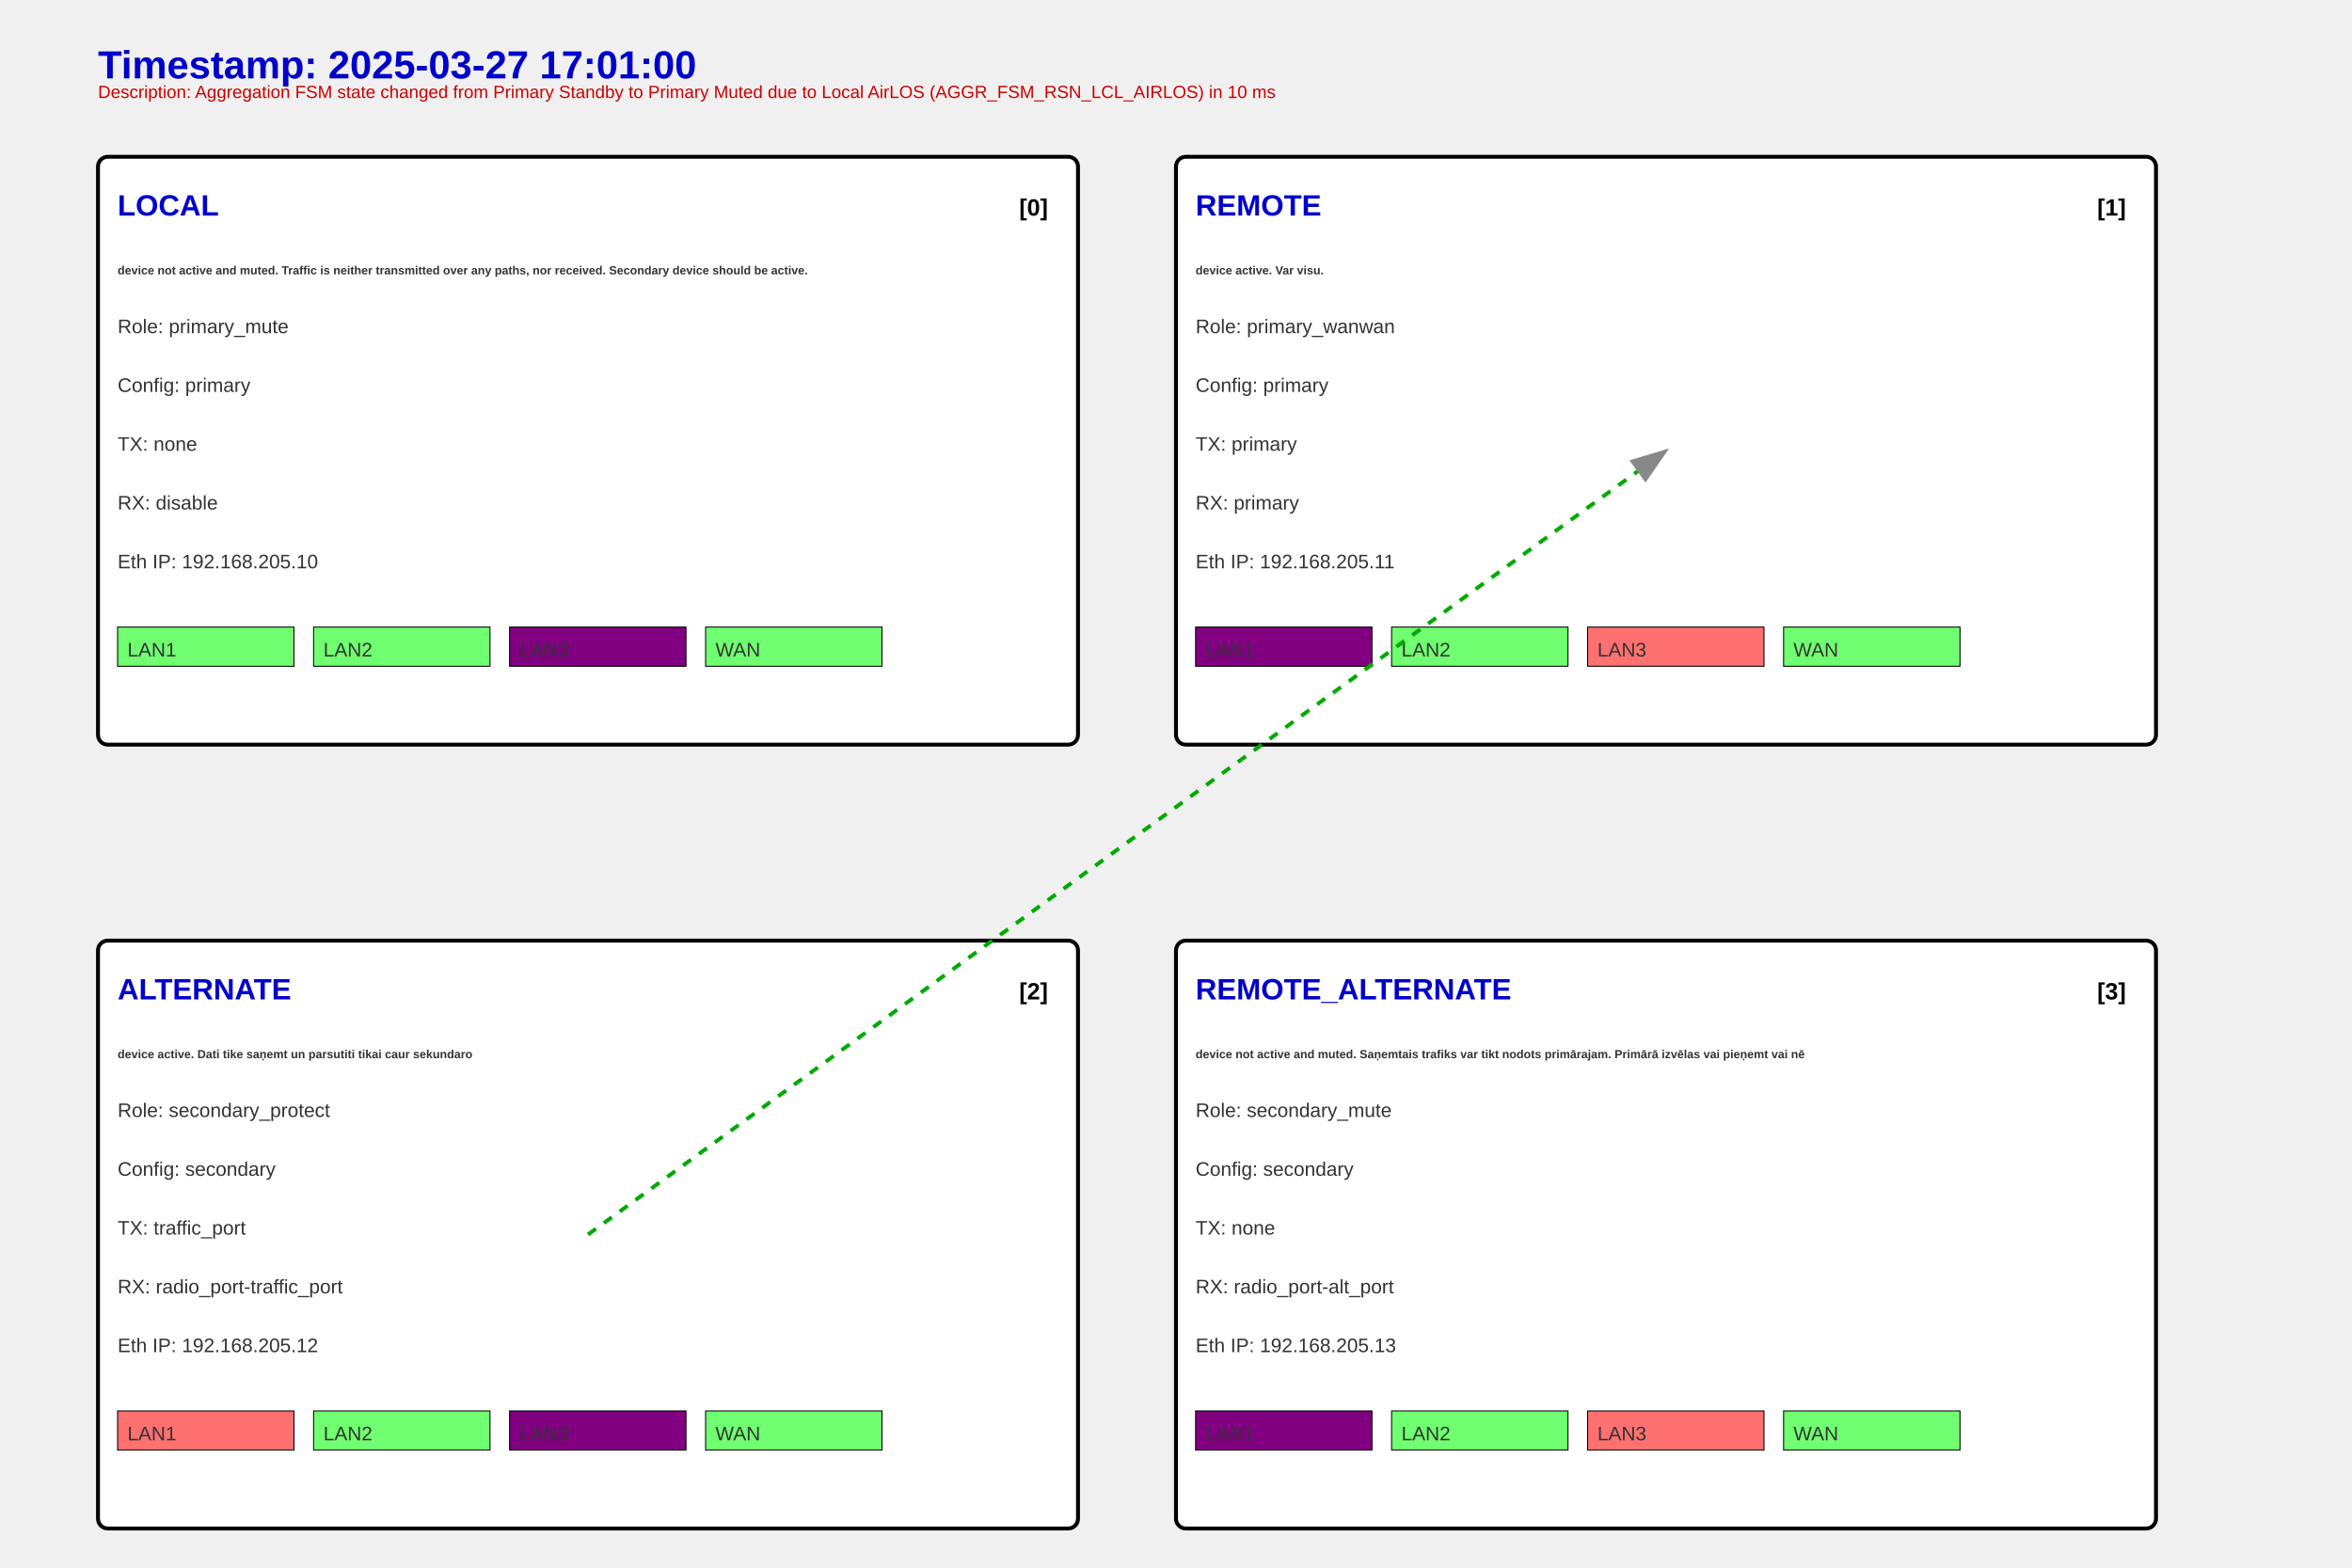
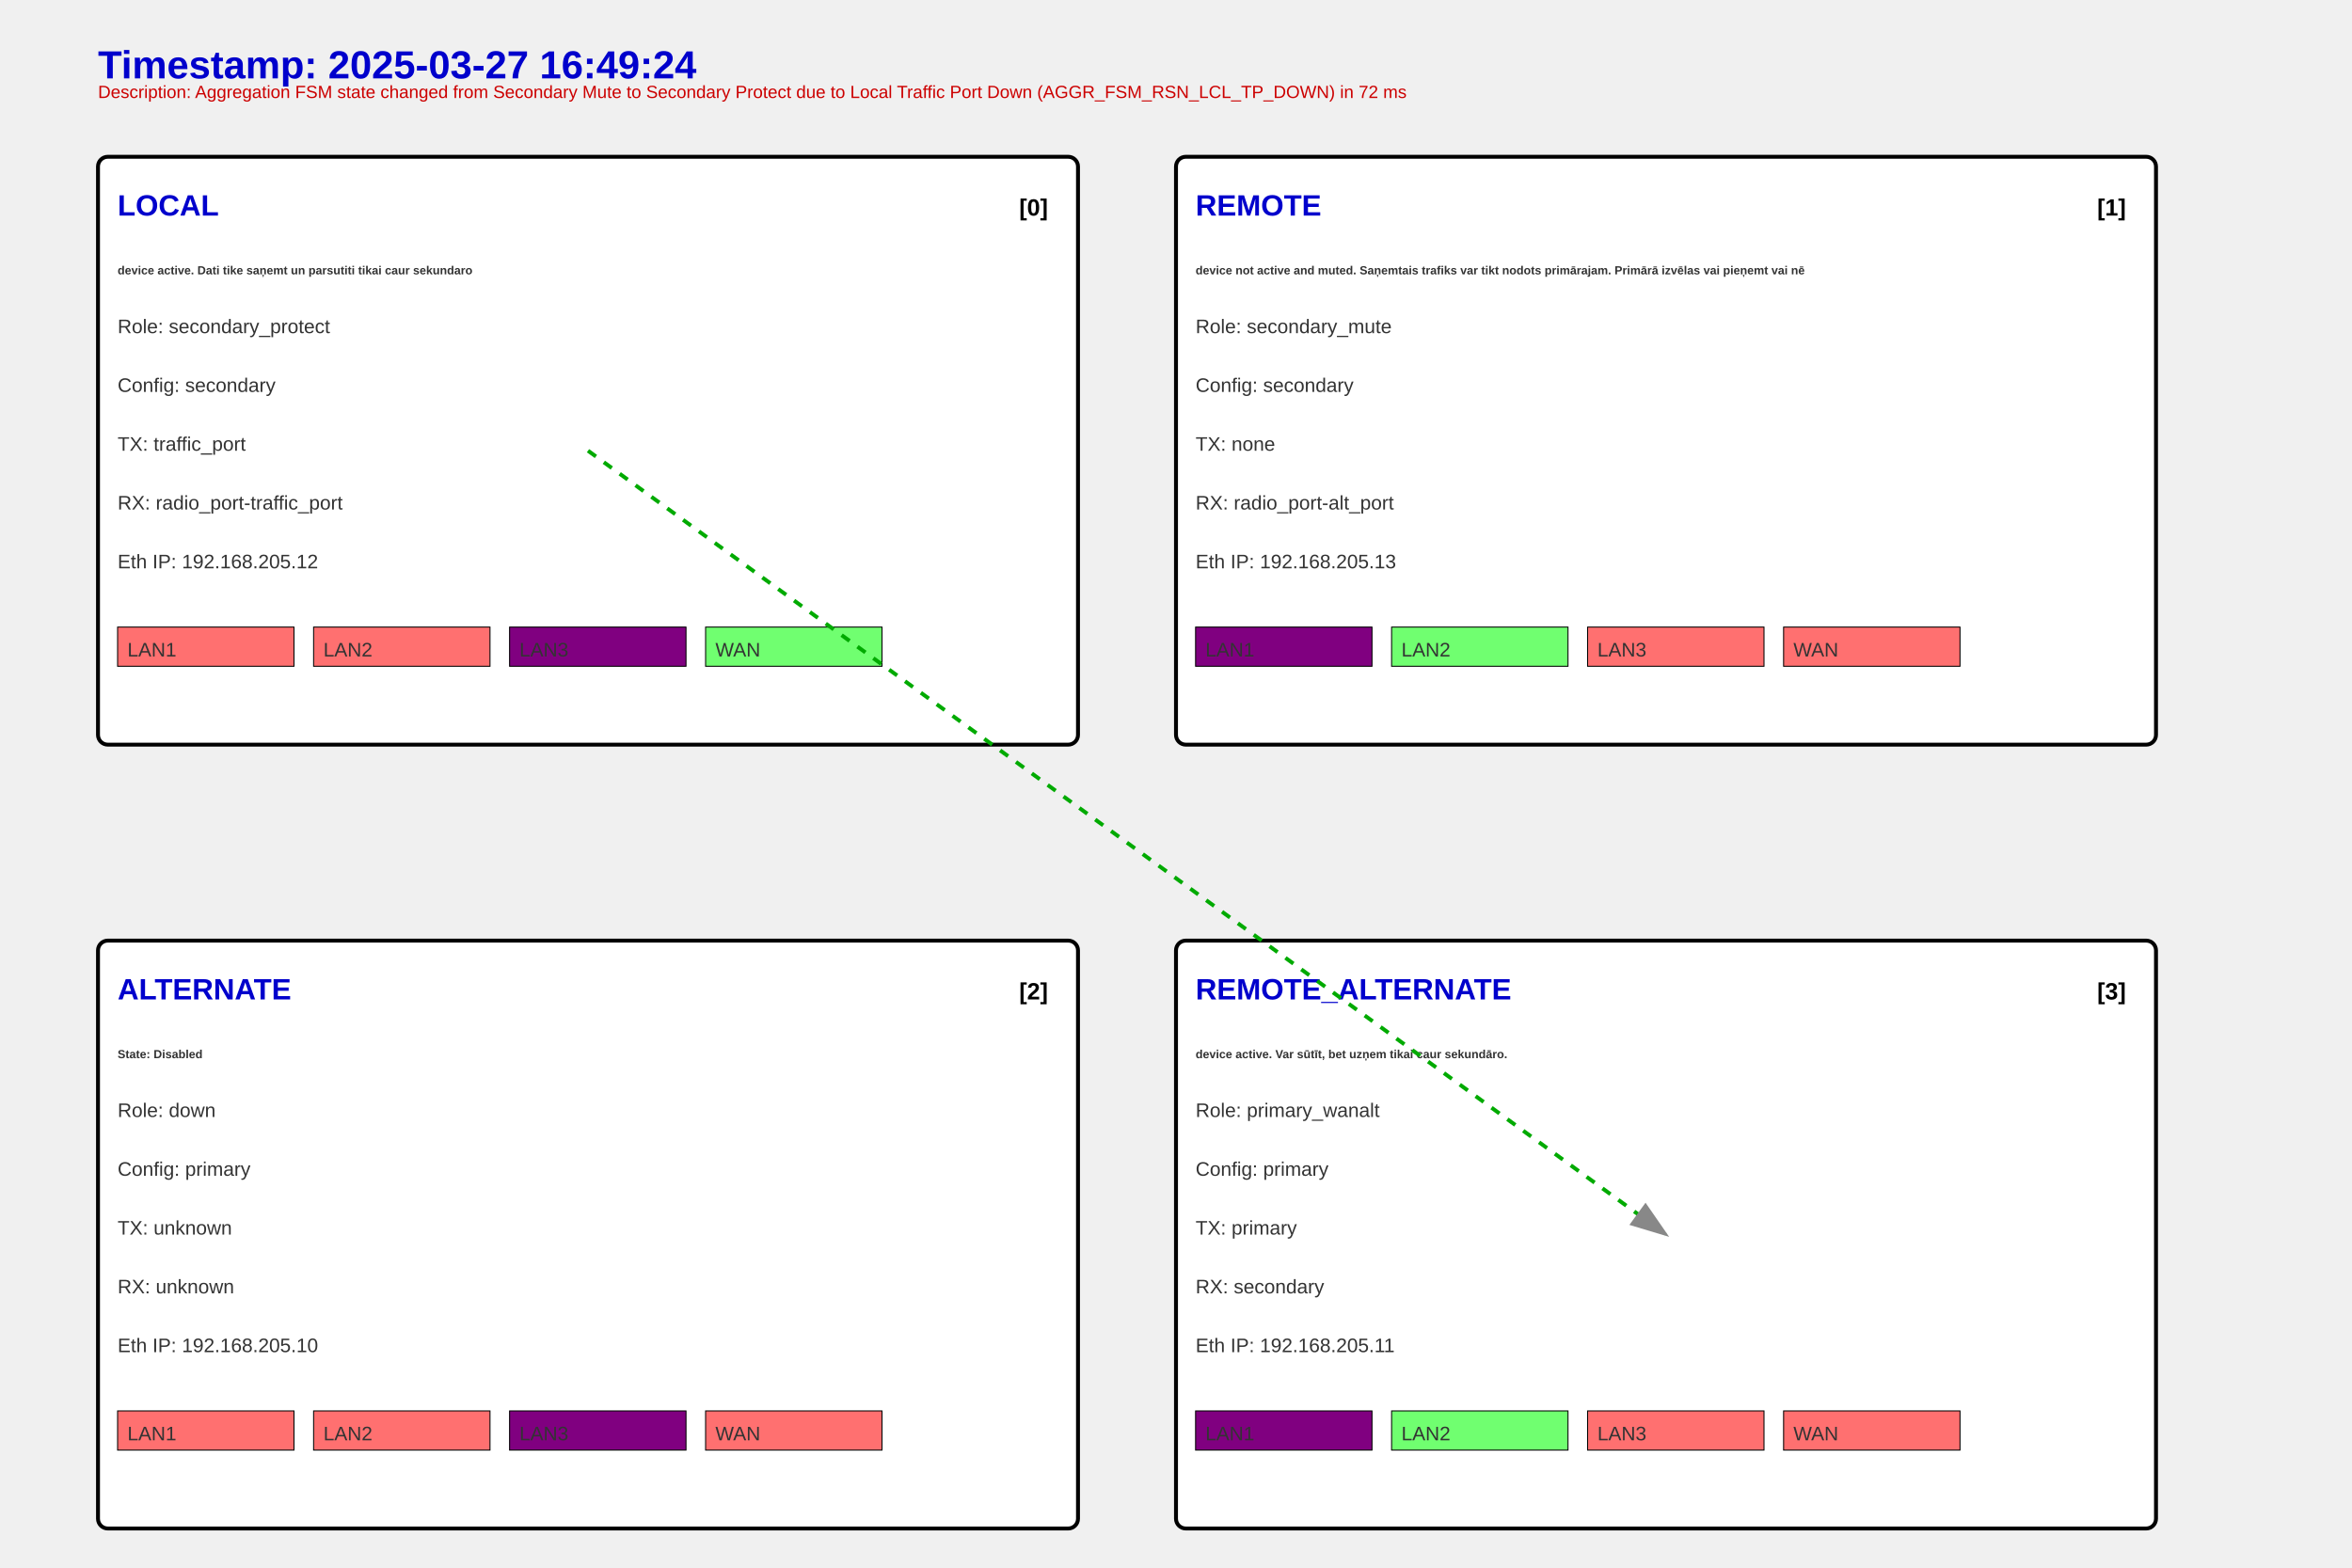
<svg xmlns="http://www.w3.org/2000/svg" width="1200" height="800">
  <style>
  .node { fill: #ffffff; stroke: #000000; stroke-width: 2; }
  .label { font: 10px Arial; fill: #333333; }
  .labela { font: 6px Arial; fill: #333333; font-weight: bold;}
  .error { font: 9px Arial; fill: #cc0000; }
  .timestamp { font: 20px Arial; font-weight: bold; fill: #0000cc; }
  .section-label { font: 15px Arial; font-weight: bold; fill: #0000cc; }
  .box-index { font: 12px Arial; font-weight: bold; fill: #000000; }
  .connection-line { stroke: #888888; stroke-width: 2; }
  .diagonal-line { stroke: #aa0000; stroke-width: 3; }
  .sender-receiver-line { stroke: #00aa00; stroke-width: 2; stroke-dasharray: 5,5; }</style>
  <defs>
    <marker id="arrowhead" markerWidth="10" markerHeight="7" refX="9" refY="3.5" orient="auto">
      <polygon points="0 0, 10 3.5, 0 7" fill="#888888" />
    </marker>
  </defs>
-   <text class="timestamp" x="50" y="40">Timestamp: 2025-03-27 17:01:00</text>
-   <text class="error" x="50" y="50">Description: Aggregation FSM state changed from Primary Standby to Primary Muted due to Local AirLOS (AGGR_FSM_RSN_LCL_AIRLOS) in 10 ms</text>
+   <text class="timestamp" x="50" y="40">Timestamp: 2025-03-27 16:49:24</text>
+   <text class="error" x="50" y="50">Description: Aggregation FSM state changed from Secondary Mute to Secondary Protect due to Local Traffic Port Down (AGGR_FSM_RSN_LCL_TP_DOWN) in 72 ms</text>
  <rect class="node" x="50" y="80" width="500" height="300" rx="5" ry="5" data-entry="0" data-section="0" />
  <text class="section-label" x="60" y="110">LOCAL</text>
  <text class="box-index" x="520" y="110">[0]</text>
-   <text class="labela" x="60" y="140">device not active and muted. Traffic is neither transmitted over any paths, nor received. Secondary device should be active.</text>
-   <text class="label" x="60" y="170">Role: primary_mute</text>
-   <text class="label" x="60" y="200">Config: primary</text>
-   <text class="label" x="60" y="230">TX: none</text>
-   <text class="label" x="60" y="260">RX: disable</text>
-   <text class="label" x="60" y="290">Eth IP: 192.168.205.10</text>
-   <rect x="60" y="320" width="90" height="20" fill="#70ff70" stroke="black" stroke-width="0.5" />
+   <text class="labela" x="60" y="140">device active. Dati tike saņemt un parsutiti tikai caur sekundaro</text>
+   <text class="label" x="60" y="170">Role: secondary_protect</text>
+   <text class="label" x="60" y="200">Config: secondary</text>
+   <text class="label" x="60" y="230">TX: traffic_port</text>
+   <text class="label" x="60" y="260">RX: radio_port-traffic_port</text>
+   <text class="label" x="60" y="290">Eth IP: 192.168.205.12</text>
+   <rect x="60" y="320" width="90" height="20" fill="#ff7070" stroke="black" stroke-width="0.5" />
  <text class="label" x="65" y="335">LAN1</text>
-   <rect x="160" y="320" width="90" height="20" fill="#70ff70" stroke="black" stroke-width="0.5" />
+   <rect x="160" y="320" width="90" height="20" fill="#ff7070" stroke="black" stroke-width="0.5" />
  <text class="label" x="165" y="335">LAN2</text>
  <rect x="260" y="320" width="90" height="20" fill="purple" stroke="black" stroke-width="0.5" />
  <text class="label" x="265" y="335">LAN3</text>
  <rect x="360" y="320" width="90" height="20" fill="#70ff70" stroke="black" stroke-width="0.5" />
  <text class="label" x="365" y="335">WAN</text>
  <rect class="node" x="600" y="80" width="500" height="300" rx="5" ry="5" data-entry="0" data-section="1" />
  <text class="section-label" x="610" y="110">REMOTE</text>
  <text class="box-index" x="1070" y="110">[1]</text>
-   <text class="labela" x="610" y="140">device active. Var visu.</text>
-   <text class="label" x="610" y="170">Role: primary_wanwan</text>
-   <text class="label" x="610" y="200">Config: primary</text>
-   <text class="label" x="610" y="230">TX: primary</text>
-   <text class="label" x="610" y="260">RX: primary</text>
-   <text class="label" x="610" y="290">Eth IP: 192.168.205.11</text>
+   <text class="labela" x="610" y="140">device not active and muted. Saņemtais trafiks var tikt nodots primārajam. Primārā izvēlas vai pieņemt vai nē</text>
+   <text class="label" x="610" y="170">Role: secondary_mute</text>
+   <text class="label" x="610" y="200">Config: secondary</text>
+   <text class="label" x="610" y="230">TX: none</text>
+   <text class="label" x="610" y="260">RX: radio_port-alt_port</text>
+   <text class="label" x="610" y="290">Eth IP: 192.168.205.13</text>
  <rect x="610" y="320" width="90" height="20" fill="purple" stroke="black" stroke-width="0.5" />
  <text class="label" x="615" y="335">LAN1</text>
  <rect x="710" y="320" width="90" height="20" fill="#70ff70" stroke="black" stroke-width="0.5" />
  <text class="label" x="715" y="335">LAN2</text>
  <rect x="810" y="320" width="90" height="20" fill="#ff7070" stroke="black" stroke-width="0.5" />
  <text class="label" x="815" y="335">LAN3</text>
-   <rect x="910" y="320" width="90" height="20" fill="#70ff70" stroke="black" stroke-width="0.5" />
+   <rect x="910" y="320" width="90" height="20" fill="#ff7070" stroke="black" stroke-width="0.5" />
  <text class="label" x="915" y="335">WAN</text>
  <rect class="node" x="50" y="480" width="500" height="300" rx="5" ry="5" data-entry="0" data-section="2" />
  <text class="section-label" x="60" y="510">ALTERNATE</text>
  <text class="box-index" x="520" y="510">[2]</text>
-   <text class="labela" x="60" y="540">device active. Dati tike saņemt un parsutiti tikai caur sekundaro</text>
-   <text class="label" x="60" y="570">Role: secondary_protect</text>
-   <text class="label" x="60" y="600">Config: secondary</text>
-   <text class="label" x="60" y="630">TX: traffic_port</text>
-   <text class="label" x="60" y="660">RX: radio_port-traffic_port</text>
-   <text class="label" x="60" y="690">Eth IP: 192.168.205.12</text>
+   <text class="labela" x="60" y="540">State: Disabled</text>
+   <text class="label" x="60" y="570">Role: down</text>
+   <text class="label" x="60" y="600">Config: primary</text>
+   <text class="label" x="60" y="630">TX: unknown</text>
+   <text class="label" x="60" y="660">RX: unknown</text>
+   <text class="label" x="60" y="690">Eth IP: 192.168.205.10</text>
  <rect x="60" y="720" width="90" height="20" fill="#ff7070" stroke="black" stroke-width="0.5" />
  <text class="label" x="65" y="735">LAN1</text>
-   <rect x="160" y="720" width="90" height="20" fill="#70ff70" stroke="black" stroke-width="0.5" />
+   <rect x="160" y="720" width="90" height="20" fill="#ff7070" stroke="black" stroke-width="0.5" />
  <text class="label" x="165" y="735">LAN2</text>
  <rect x="260" y="720" width="90" height="20" fill="purple" stroke="black" stroke-width="0.5" />
  <text class="label" x="265" y="735">LAN3</text>
-   <rect x="360" y="720" width="90" height="20" fill="#70ff70" stroke="black" stroke-width="0.5" />
+   <rect x="360" y="720" width="90" height="20" fill="#ff7070" stroke="black" stroke-width="0.5" />
  <text class="label" x="365" y="735">WAN</text>
  <rect class="node" x="600" y="480" width="500" height="300" rx="5" ry="5" data-entry="0" data-section="3" />
  <text class="section-label" x="610" y="510">REMOTE_ALTERNATE</text>
  <text class="box-index" x="1070" y="510">[3]</text>
-   <text class="labela" x="610" y="540">device not active and muted. Saņemtais trafiks var tikt nodots primārajam. Primārā izvēlas vai pieņemt vai nē</text>
-   <text class="label" x="610" y="570">Role: secondary_mute</text>
-   <text class="label" x="610" y="600">Config: secondary</text>
-   <text class="label" x="610" y="630">TX: none</text>
-   <text class="label" x="610" y="660">RX: radio_port-alt_port</text>
-   <text class="label" x="610" y="690">Eth IP: 192.168.205.13</text>
+   <text class="labela" x="610" y="540">device active. Var sūtīt, bet uzņem tikai caur sekundāro.</text>
+   <text class="label" x="610" y="570">Role: primary_wanalt</text>
+   <text class="label" x="610" y="600">Config: primary</text>
+   <text class="label" x="610" y="630">TX: primary</text>
+   <text class="label" x="610" y="660">RX: secondary</text>
+   <text class="label" x="610" y="690">Eth IP: 192.168.205.11</text>
  <rect x="610" y="720" width="90" height="20" fill="purple" stroke="black" stroke-width="0.5" />
  <text class="label" x="615" y="735">LAN1</text>
  <rect x="710" y="720" width="90" height="20" fill="#70ff70" stroke="black" stroke-width="0.5" />
  <text class="label" x="715" y="735">LAN2</text>
  <rect x="810" y="720" width="90" height="20" fill="#ff7070" stroke="black" stroke-width="0.5" />
  <text class="label" x="815" y="735">LAN3</text>
-   <rect x="910" y="720" width="90" height="20" fill="#70ff70" stroke="black" stroke-width="0.5" />
+   <rect x="910" y="720" width="90" height="20" fill="#ff7070" stroke="black" stroke-width="0.5" />
  <text class="label" x="915" y="735">WAN</text>
-   <line x1="300.0" y1="630.0" x2="850.0" y2="230.0" class="sender-receiver-line" marker-end="url(#arrowhead)" />
+   <line x1="300.0" y1="230.0" x2="850.0" y2="630.0" class="sender-receiver-line" marker-end="url(#arrowhead)" />
</svg>
